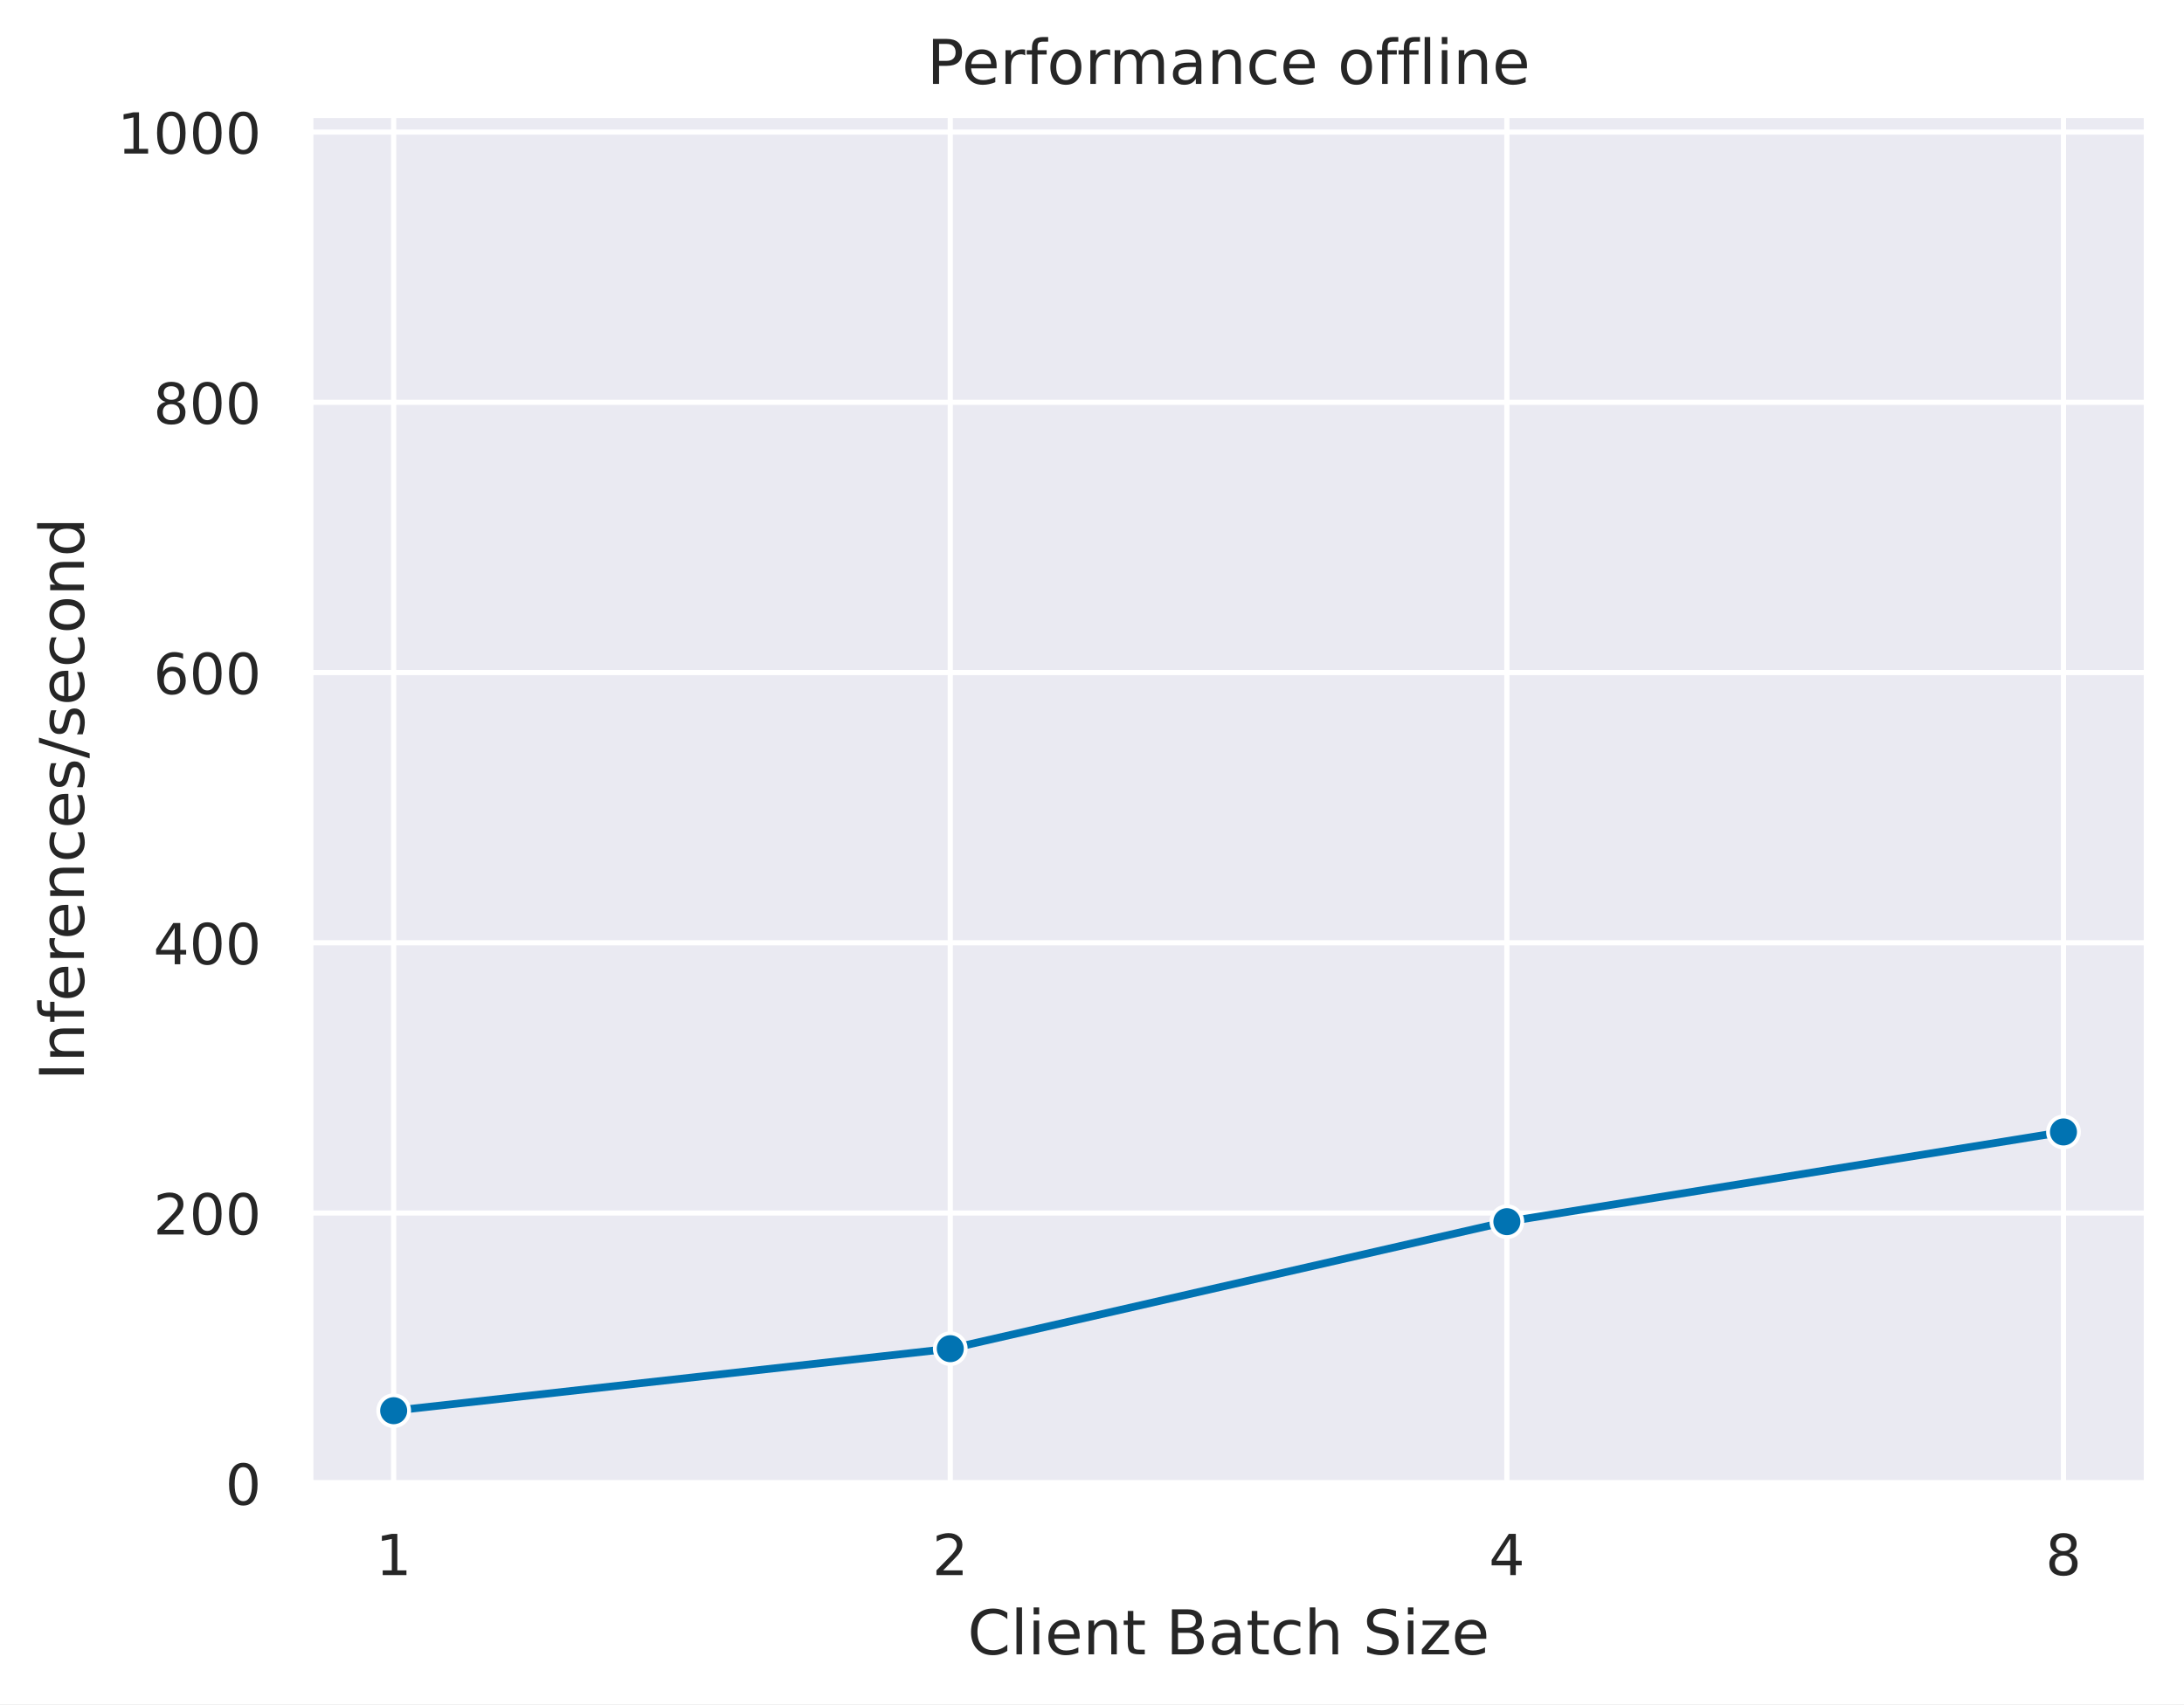
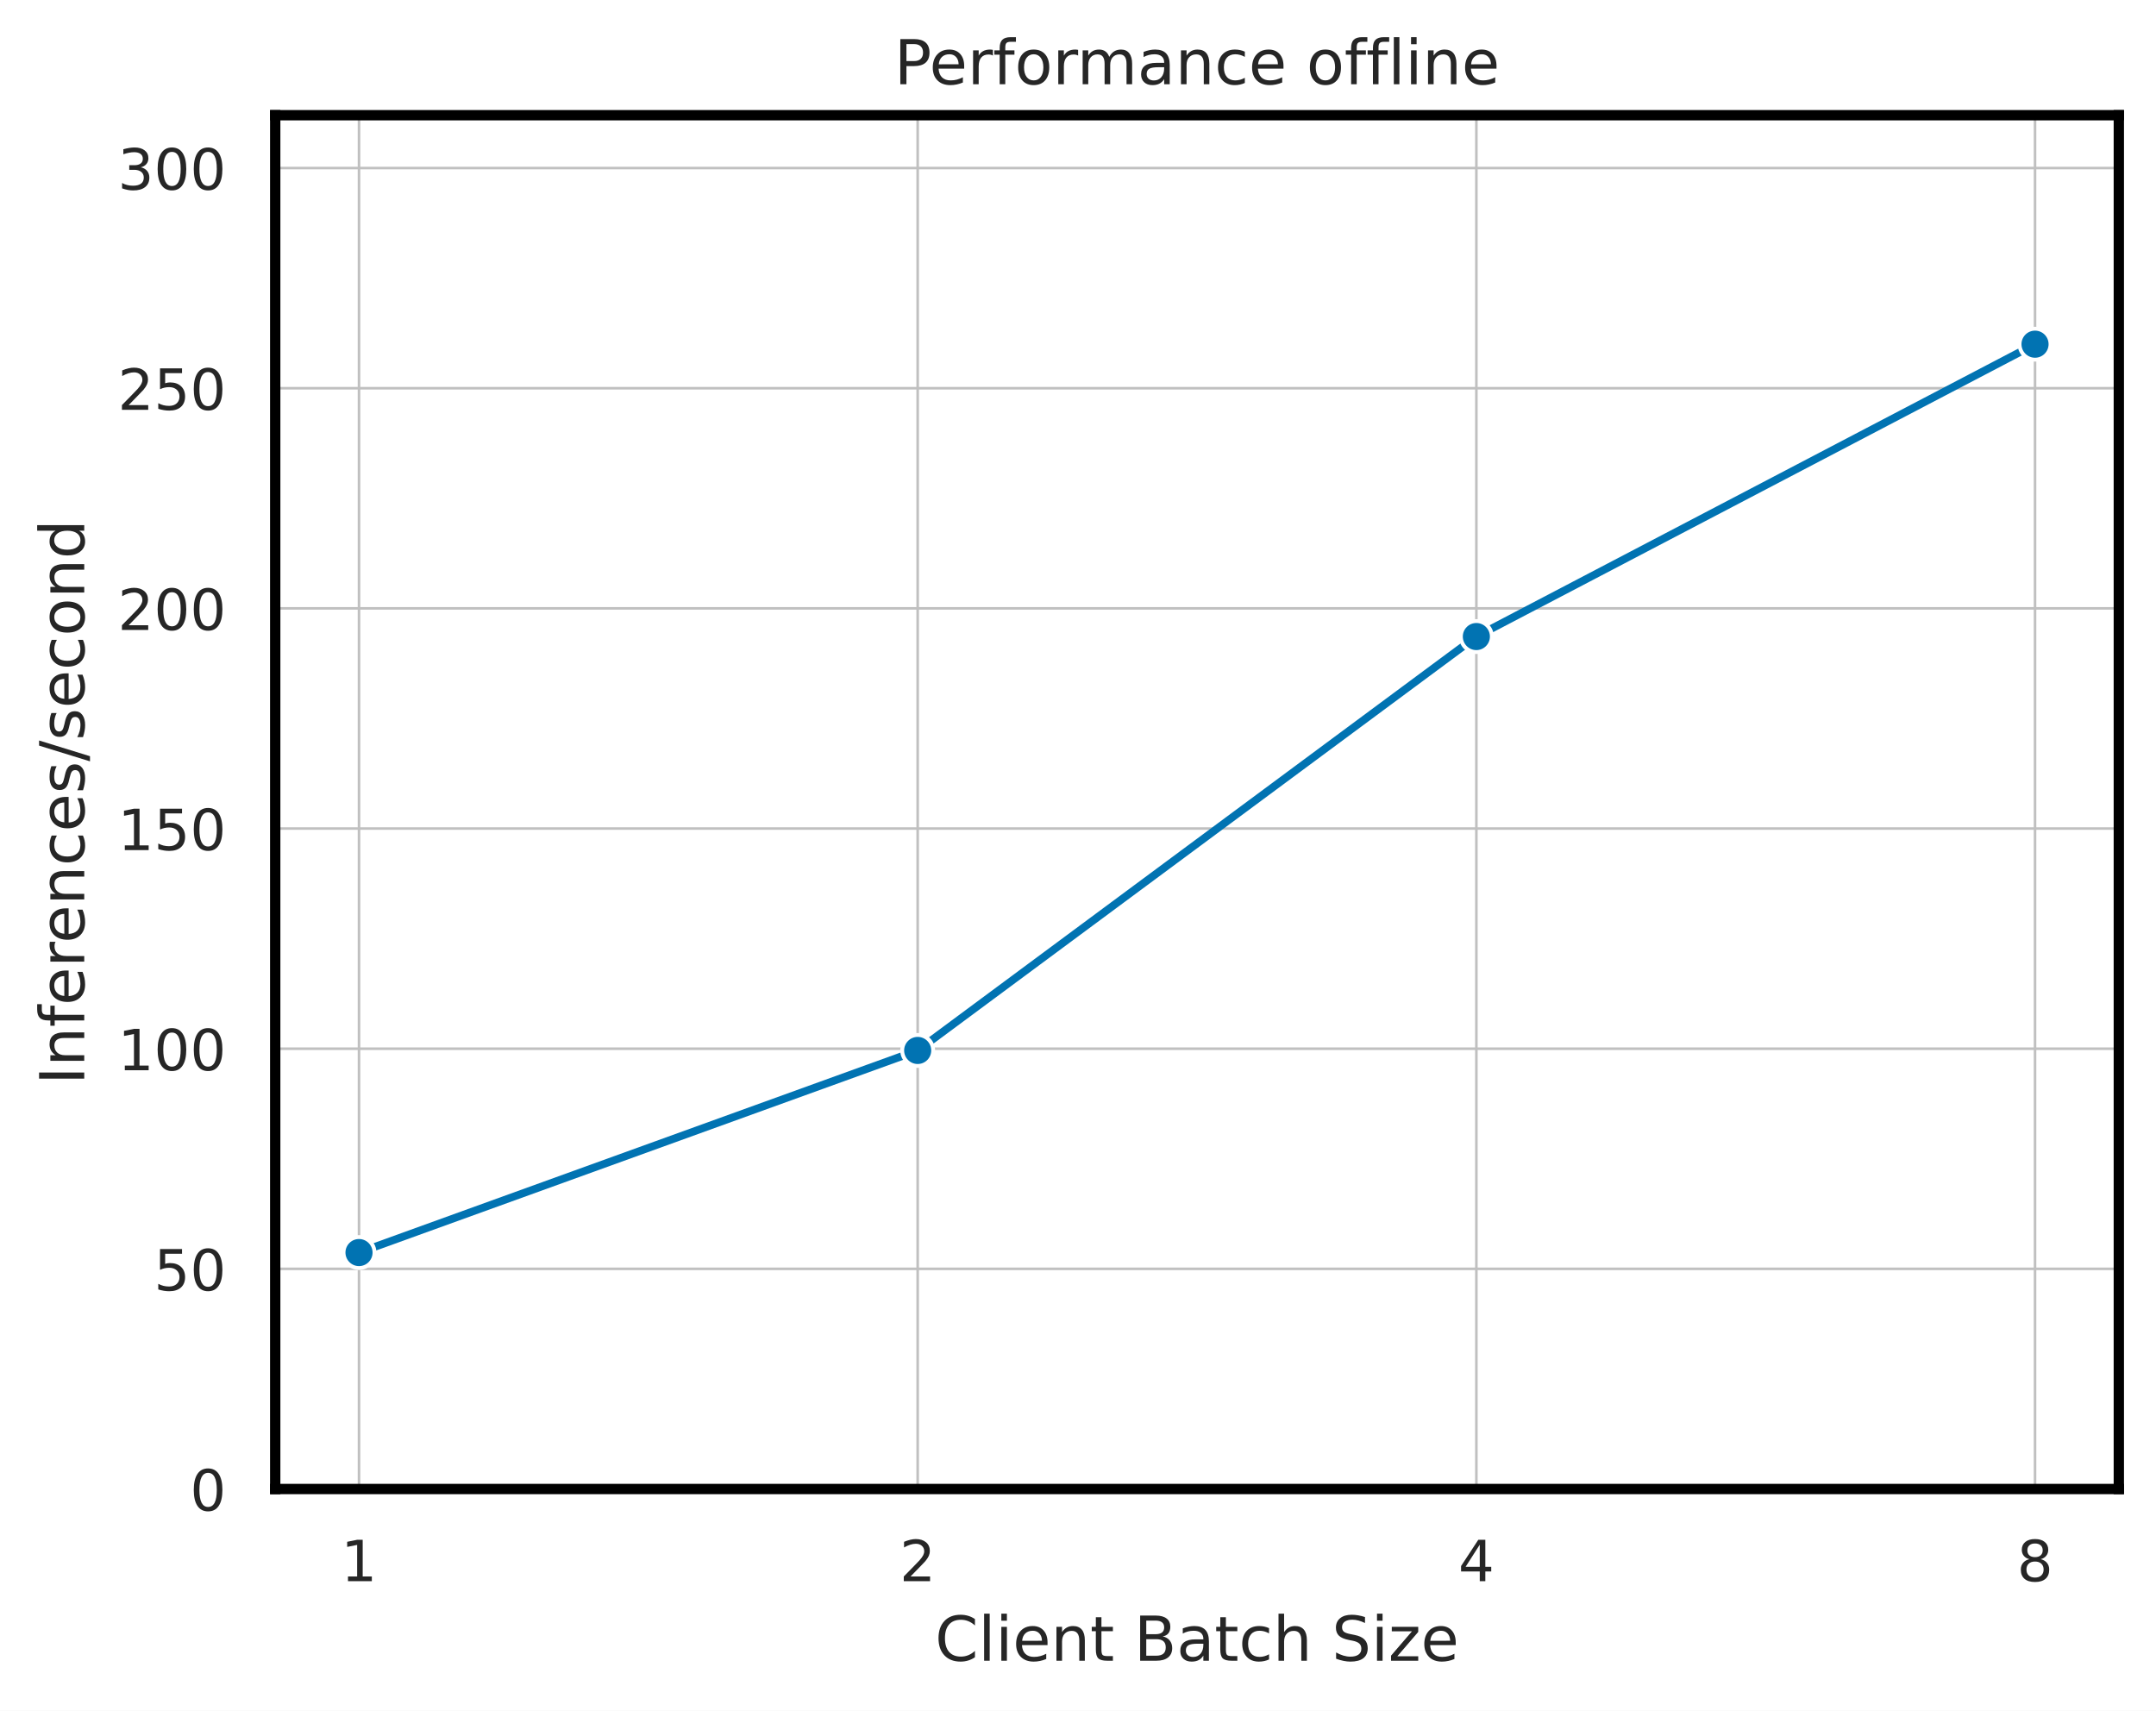
- <svg xmlns="http://www.w3.org/2000/svg" xmlns:xlink="http://www.w3.org/1999/xlink" height="331.39pt" version="1.1" viewBox="0 0 424.629 331.39" width="424.629pt">
+ <svg xmlns="http://www.w3.org/2000/svg" xmlns:xlink="http://www.w3.org/1999/xlink" height="331.39pt" version="1.1" viewBox="0 0 417.63 331.39" width="417.63pt">
  <defs>
    <style type="text/css">*{stroke-linecap:butt;stroke-linejoin:round;}</style>
  </defs>
  <g id="figure_1">
    <g id="patch_1">
-       <path d="M 0 331.39  L 424.629 331.39  L 424.629 0  L 0 0  z " style="fill:#ffffff;" />
+       <path d="M 0 331.39  L 417.63 331.39  L 417.63 0  L 0 0  z " style="fill:#ffffff;" />
    </g>
    <g id="axes_1">
      <g id="patch_2">
-         <path d="M 60.309 288.43  L 417.429 288.43  L 417.429 22.318  L 60.309 22.318  z " style="fill:#eaeaf2;" />
+         <path d="M 53.31 288.43  L 410.43 288.43  L 410.43 22.318  L 53.31 22.318  z " style="fill:#ffffff;" />
      </g>
      <g id="matplotlib.axis_1">
        <g id="xtick_1">
          <g id="line2d_1">
-             <path clip-path="url(#p3298809039)" d="M 76.541 288.43  L 76.541 22.318  " style="fill:none;stroke:#ffffff;stroke-linecap:round;" />
+             <path clip-path="url(#p4434ff362f)" d="M 69.543 288.43  L 69.543 22.318  " style="fill:none;stroke:#c0c0c0;stroke-linecap:round;stroke-width:0.5;" />
          </g>
          <g id="text_1">
-             <g style="fill:#262626;" transform="translate(73.0421 306.2884)scale(0.11 -0.11)">
+             <g style="fill:#262626;" transform="translate(66.04335 306.2884)scale(0.11 -0.11)">
              <defs>
                <path d="M 12.406 8.297  L 28.516 8.297  L 28.516 63.922  L 10.984 60.406  L 10.984 69.391  L 28.422 72.906  L 38.281 72.906  L 38.281 8.297  L 54.391 8.297  L 54.391 0  L 12.406 0  z " id="DejaVuSans-49" />
              </defs>
              <use xlink:href="#DejaVuSans-49" />
            </g>
          </g>
        </g>
        <g id="xtick_2">
          <g id="line2d_2">
-             <path clip-path="url(#p3298809039)" d="M 184.76 288.43  L 184.76 22.318  " style="fill:none;stroke:#ffffff;stroke-linecap:round;" />
+             <path clip-path="url(#p4434ff362f)" d="M 177.761 288.43  L 177.761 22.318  " style="fill:none;stroke:#c0c0c0;stroke-linecap:round;stroke-width:0.5;" />
          </g>
          <g id="text_2">
-             <g style="fill:#262626;" transform="translate(181.2603 306.2884)scale(0.11 -0.11)">
+             <g style="fill:#262626;" transform="translate(174.2615 306.2884)scale(0.11 -0.11)">
              <defs>
                <path d="M 19.188 8.297  L 53.609 8.297  L 53.609 0  L 7.328 0  L 7.328 8.297  Q 12.938 14.109 22.625 23.891  Q 32.328 33.688 34.812 36.531  Q 39.547 41.844 41.422 45.531  Q 43.312 49.219 43.312 52.781  Q 43.312 58.594 39.234 62.25  Q 35.156 65.922 28.609 65.922  Q 23.969 65.922 18.812 64.312  Q 13.672 62.703 7.812 59.422  L 7.812 69.391  Q 13.766 71.781 18.938 73  Q 24.125 74.219 28.422 74.219  Q 39.75 74.219 46.484 68.547  Q 53.219 62.891 53.219 53.422  Q 53.219 48.922 51.531 44.891  Q 49.859 40.875 45.406 35.406  Q 44.188 33.984 37.641 27.219  Q 31.109 20.453 19.188 8.297  z " id="DejaVuSans-50" />
              </defs>
              <use xlink:href="#DejaVuSans-50" />
            </g>
          </g>
        </g>
        <g id="xtick_3">
          <g id="line2d_3">
-             <path clip-path="url(#p3298809039)" d="M 292.978 288.43  L 292.978 22.318  " style="fill:none;stroke:#ffffff;stroke-linecap:round;" />
+             <path clip-path="url(#p4434ff362f)" d="M 285.979 288.43  L 285.979 22.318  " style="fill:none;stroke:#c0c0c0;stroke-linecap:round;stroke-width:0.5;" />
          </g>
          <g id="text_3">
-             <g style="fill:#262626;" transform="translate(289.4785 306.2884)scale(0.11 -0.11)">
+             <g style="fill:#262626;" transform="translate(282.4797 306.2884)scale(0.11 -0.11)">
              <defs>
                <path d="M 37.797 64.312  L 12.891 25.391  L 37.797 25.391  z M 35.203 72.906  L 47.609 72.906  L 47.609 25.391  L 58.016 25.391  L 58.016 17.188  L 47.609 17.188  L 47.609 0  L 37.797 0  L 37.797 17.188  L 4.891 17.188  L 4.891 26.703  z " id="DejaVuSans-52" />
              </defs>
              <use xlink:href="#DejaVuSans-52" />
            </g>
          </g>
        </g>
        <g id="xtick_4">
          <g id="line2d_4">
-             <path clip-path="url(#p3298809039)" d="M 401.196 288.43  L 401.196 22.318  " style="fill:none;stroke:#ffffff;stroke-linecap:round;" />
+             <path clip-path="url(#p4434ff362f)" d="M 394.197 288.43  L 394.197 22.318  " style="fill:none;stroke:#c0c0c0;stroke-linecap:round;stroke-width:0.5;" />
          </g>
          <g id="text_4">
-             <g style="fill:#262626;" transform="translate(397.6966 306.2884)scale(0.11 -0.11)">
+             <g style="fill:#262626;" transform="translate(390.6979 306.2884)scale(0.11 -0.11)">
              <defs>
                <path d="M 31.781 34.625  Q 24.75 34.625 20.719 30.859  Q 16.703 27.094 16.703 20.516  Q 16.703 13.922 20.719 10.156  Q 24.75 6.391 31.781 6.391  Q 38.812 6.391 42.859 10.172  Q 46.922 13.969 46.922 20.516  Q 46.922 27.094 42.891 30.859  Q 38.875 34.625 31.781 34.625  z M 21.922 38.812  Q 15.578 40.375 12.031 44.719  Q 8.5 49.078 8.5 55.328  Q 8.5 64.062 14.719 69.141  Q 20.953 74.219 31.781 74.219  Q 42.672 74.219 48.875 69.141  Q 55.078 64.062 55.078 55.328  Q 55.078 49.078 51.531 44.719  Q 48 40.375 41.703 38.812  Q 48.828 37.156 52.797 32.312  Q 56.781 27.484 56.781 20.516  Q 56.781 9.906 50.312 4.234  Q 43.844 -1.422 31.781 -1.422  Q 19.734 -1.422 13.25 4.234  Q 6.781 9.906 6.781 20.516  Q 6.781 27.484 10.781 32.312  Q 14.797 37.156 21.922 38.812  z M 18.312 54.391  Q 18.312 48.734 21.844 45.562  Q 25.391 42.391 31.781 42.391  Q 38.141 42.391 41.719 45.562  Q 45.312 48.734 45.312 54.391  Q 45.312 60.062 41.719 63.234  Q 38.141 66.406 31.781 66.406  Q 25.391 66.406 21.844 63.234  Q 18.312 60.062 18.312 54.391  z " id="DejaVuSans-56" />
              </defs>
              <use xlink:href="#DejaVuSans-56" />
            </g>
          </g>
        </g>
        <g id="text_5">
-           <g style="fill:#262626;" transform="translate(188.1209 321.6942)scale(0.12 -0.12)">
+           <g style="fill:#262626;" transform="translate(181.1222 321.6942)scale(0.12 -0.12)">
            <defs>
              <path d="M 64.406 67.281  L 64.406 56.891  Q 59.422 61.531 53.781 63.812  Q 48.141 66.109 41.797 66.109  Q 29.297 66.109 22.656 58.469  Q 16.016 50.828 16.016 36.375  Q 16.016 21.969 22.656 14.328  Q 29.297 6.688 41.797 6.688  Q 48.141 6.688 53.781 8.984  Q 59.422 11.281 64.406 15.922  L 64.406 5.609  Q 59.234 2.094 53.438 0.328  Q 47.656 -1.422 41.219 -1.422  Q 24.656 -1.422 15.125 8.703  Q 5.609 18.844 5.609 36.375  Q 5.609 53.953 15.125 64.078  Q 24.656 74.219 41.219 74.219  Q 47.75 74.219 53.531 72.484  Q 59.328 70.75 64.406 67.281  z " id="DejaVuSans-67" />
              <path d="M 9.422 75.984  L 18.406 75.984  L 18.406 0  L 9.422 0  z " id="DejaVuSans-108" />
              <path d="M 9.422 54.688  L 18.406 54.688  L 18.406 0  L 9.422 0  z M 9.422 75.984  L 18.406 75.984  L 18.406 64.594  L 9.422 64.594  z " id="DejaVuSans-105" />
              <path d="M 56.203 29.594  L 56.203 25.203  L 14.891 25.203  Q 15.484 15.922 20.484 11.062  Q 25.484 6.203 34.422 6.203  Q 39.594 6.203 44.453 7.469  Q 49.312 8.734 54.109 11.281  L 54.109 2.781  Q 49.266 0.734 44.188 -0.344  Q 39.109 -1.422 33.891 -1.422  Q 20.797 -1.422 13.156 6.188  Q 5.516 13.812 5.516 26.812  Q 5.516 40.234 12.766 48.109  Q 20.016 56 32.328 56  Q 43.359 56 49.781 48.891  Q 56.203 41.797 56.203 29.594  z M 47.219 32.234  Q 47.125 39.594 43.094 43.984  Q 39.062 48.391 32.422 48.391  Q 24.906 48.391 20.391 44.141  Q 15.875 39.891 15.188 32.172  z " id="DejaVuSans-101" />
              <path d="M 54.891 33.016  L 54.891 0  L 45.906 0  L 45.906 32.719  Q 45.906 40.484 42.875 44.328  Q 39.844 48.188 33.797 48.188  Q 26.516 48.188 22.312 43.547  Q 18.109 38.922 18.109 30.906  L 18.109 0  L 9.078 0  L 9.078 54.688  L 18.109 54.688  L 18.109 46.188  Q 21.344 51.125 25.703 53.562  Q 30.078 56 35.797 56  Q 45.219 56 50.047 50.172  Q 54.891 44.344 54.891 33.016  z " id="DejaVuSans-110" />
              <path d="M 18.312 70.219  L 18.312 54.688  L 36.812 54.688  L 36.812 47.703  L 18.312 47.703  L 18.312 18.016  Q 18.312 11.328 20.141 9.422  Q 21.969 7.516 27.594 7.516  L 36.812 7.516  L 36.812 0  L 27.594 0  Q 17.188 0 13.234 3.875  Q 9.281 7.766 9.281 18.016  L 9.281 47.703  L 2.688 47.703  L 2.688 54.688  L 9.281 54.688  L 9.281 70.219  z " id="DejaVuSans-116" />
              <path id="DejaVuSans-32" />
              <path d="M 19.672 34.812  L 19.672 8.109  L 35.5 8.109  Q 43.453 8.109 47.281 11.406  Q 51.125 14.703 51.125 21.484  Q 51.125 28.328 47.281 31.562  Q 43.453 34.812 35.5 34.812  z M 19.672 64.797  L 19.672 42.828  L 34.281 42.828  Q 41.5 42.828 45.031 45.531  Q 48.578 48.25 48.578 53.812  Q 48.578 59.328 45.031 62.062  Q 41.5 64.797 34.281 64.797  z M 9.812 72.906  L 35.016 72.906  Q 46.297 72.906 52.391 68.219  Q 58.5 63.531 58.5 54.891  Q 58.5 48.188 55.375 44.234  Q 52.25 40.281 46.188 39.312  Q 53.469 37.75 57.5 32.781  Q 61.531 27.828 61.531 20.406  Q 61.531 10.641 54.891 5.312  Q 48.25 0 35.984 0  L 9.812 0  z " id="DejaVuSans-66" />
              <path d="M 34.281 27.484  Q 23.391 27.484 19.188 25  Q 14.984 22.516 14.984 16.5  Q 14.984 11.719 18.141 8.906  Q 21.297 6.109 26.703 6.109  Q 34.188 6.109 38.703 11.406  Q 43.219 16.703 43.219 25.484  L 43.219 27.484  z M 52.203 31.203  L 52.203 0  L 43.219 0  L 43.219 8.297  Q 40.141 3.328 35.547 0.953  Q 30.953 -1.422 24.312 -1.422  Q 15.922 -1.422 10.953 3.297  Q 6 8.016 6 15.922  Q 6 25.141 12.172 29.828  Q 18.359 34.516 30.609 34.516  L 43.219 34.516  L 43.219 35.406  Q 43.219 41.609 39.141 45  Q 35.062 48.391 27.688 48.391  Q 23 48.391 18.547 47.266  Q 14.109 46.141 10.016 43.891  L 10.016 52.203  Q 14.938 54.109 19.578 55.047  Q 24.219 56 28.609 56  Q 40.484 56 46.344 49.844  Q 52.203 43.703 52.203 31.203  z " id="DejaVuSans-97" />
              <path d="M 48.781 52.594  L 48.781 44.188  Q 44.969 46.297 41.141 47.344  Q 37.312 48.391 33.406 48.391  Q 24.656 48.391 19.812 42.844  Q 14.984 37.312 14.984 27.297  Q 14.984 17.281 19.812 11.734  Q 24.656 6.203 33.406 6.203  Q 37.312 6.203 41.141 7.25  Q 44.969 8.297 48.781 10.406  L 48.781 2.094  Q 45.016 0.344 40.984 -0.531  Q 36.969 -1.422 32.422 -1.422  Q 20.062 -1.422 12.781 6.344  Q 5.516 14.109 5.516 27.297  Q 5.516 40.672 12.859 48.328  Q 20.219 56 33.016 56  Q 37.156 56 41.109 55.141  Q 45.062 54.297 48.781 52.594  z " id="DejaVuSans-99" />
              <path d="M 54.891 33.016  L 54.891 0  L 45.906 0  L 45.906 32.719  Q 45.906 40.484 42.875 44.328  Q 39.844 48.188 33.797 48.188  Q 26.516 48.188 22.312 43.547  Q 18.109 38.922 18.109 30.906  L 18.109 0  L 9.078 0  L 9.078 75.984  L 18.109 75.984  L 18.109 46.188  Q 21.344 51.125 25.703 53.562  Q 30.078 56 35.797 56  Q 45.219 56 50.047 50.172  Q 54.891 44.344 54.891 33.016  z " id="DejaVuSans-104" />
              <path d="M 53.516 70.516  L 53.516 60.891  Q 47.906 63.578 42.922 64.891  Q 37.938 66.219 33.297 66.219  Q 25.25 66.219 20.875 63.094  Q 16.5 59.969 16.5 54.203  Q 16.5 49.359 19.406 46.891  Q 22.312 44.438 30.422 42.922  L 36.375 41.703  Q 47.406 39.594 52.656 34.297  Q 57.906 29 57.906 20.125  Q 57.906 9.516 50.797 4.047  Q 43.703 -1.422 29.984 -1.422  Q 24.812 -1.422 18.969 -0.25  Q 13.141 0.922 6.891 3.219  L 6.891 13.375  Q 12.891 10.016 18.656 8.297  Q 24.422 6.594 29.984 6.594  Q 38.422 6.594 43.016 9.906  Q 47.609 13.234 47.609 19.391  Q 47.609 24.75 44.312 27.781  Q 41.016 30.812 33.5 32.328  L 27.484 33.5  Q 16.453 35.688 11.516 40.375  Q 6.594 45.062 6.594 53.422  Q 6.594 63.094 13.406 68.656  Q 20.219 74.219 32.172 74.219  Q 37.312 74.219 42.625 73.281  Q 47.953 72.359 53.516 70.516  z " id="DejaVuSans-83" />
              <path d="M 5.516 54.688  L 48.188 54.688  L 48.188 46.484  L 14.406 7.172  L 48.188 7.172  L 48.188 0  L 4.297 0  L 4.297 8.203  L 38.094 47.516  L 5.516 47.516  z " id="DejaVuSans-122" />
            </defs>
            <use xlink:href="#DejaVuSans-67" />
            <use x="69.824" xlink:href="#DejaVuSans-108" />
            <use x="97.607" xlink:href="#DejaVuSans-105" />
            <use x="125.391" xlink:href="#DejaVuSans-101" />
            <use x="186.914" xlink:href="#DejaVuSans-110" />
            <use x="250.293" xlink:href="#DejaVuSans-116" />
            <use x="289.502" xlink:href="#DejaVuSans-32" />
            <use x="321.289" xlink:href="#DejaVuSans-66" />
            <use x="389.893" xlink:href="#DejaVuSans-97" />
            <use x="451.172" xlink:href="#DejaVuSans-116" />
            <use x="490.381" xlink:href="#DejaVuSans-99" />
            <use x="545.361" xlink:href="#DejaVuSans-104" />
            <use x="608.74" xlink:href="#DejaVuSans-32" />
            <use x="640.527" xlink:href="#DejaVuSans-83" />
            <use x="704.004" xlink:href="#DejaVuSans-105" />
            <use x="731.787" xlink:href="#DejaVuSans-122" />
            <use x="784.277" xlink:href="#DejaVuSans-101" />
          </g>
        </g>
      </g>
      <g id="matplotlib.axis_2">
        <g id="ytick_1">
          <g id="line2d_5">
-             <path clip-path="url(#p3298809039)" d="M 60.309 288.43  L 417.429 288.43  " style="fill:none;stroke:#ffffff;stroke-linecap:round;" />
+             <path clip-path="url(#p4434ff362f)" d="M 53.31 288.43  L 410.43 288.43  " style="fill:none;stroke:#c0c0c0;stroke-linecap:round;stroke-width:0.5;" />
          </g>
          <g id="text_6">
-             <g style="fill:#262626;" transform="translate(43.81 292.6093)scale(0.11 -0.11)">
+             <g style="fill:#262626;" transform="translate(36.81125 292.6093)scale(0.11 -0.11)">
              <defs>
                <path d="M 31.781 66.406  Q 24.172 66.406 20.328 58.906  Q 16.5 51.422 16.5 36.375  Q 16.5 21.391 20.328 13.891  Q 24.172 6.391 31.781 6.391  Q 39.453 6.391 43.281 13.891  Q 47.125 21.391 47.125 36.375  Q 47.125 51.422 43.281 58.906  Q 39.453 66.406 31.781 66.406  z M 31.781 74.219  Q 44.047 74.219 50.516 64.516  Q 56.984 54.828 56.984 36.375  Q 56.984 17.969 50.516 8.266  Q 44.047 -1.422 31.781 -1.422  Q 19.531 -1.422 13.062 8.266  Q 6.594 17.969 6.594 36.375  Q 6.594 54.828 13.062 64.516  Q 19.531 74.219 31.781 74.219  z " id="DejaVuSans-48" />
              </defs>
              <use xlink:href="#DejaVuSans-48" />
            </g>
          </g>
        </g>
        <g id="ytick_2">
          <g id="line2d_6">
-             <path clip-path="url(#p3298809039)" d="M 60.309 235.88  L 417.429 235.88  " style="fill:none;stroke:#ffffff;stroke-linecap:round;" />
+             <path clip-path="url(#p4434ff362f)" d="M 53.31 245.784  L 410.43 245.784  " style="fill:none;stroke:#c0c0c0;stroke-linecap:round;stroke-width:0.5;" />
          </g>
          <g id="text_7">
-             <g style="fill:#262626;" transform="translate(29.8125 240.0595)scale(0.11 -0.11)">
-               <use xlink:href="#DejaVuSans-50" />
-               <use x="63.623" xlink:href="#DejaVuSans-48" />
-               <use x="127.246" xlink:href="#DejaVuSans-48" />
+             <g style="fill:#262626;" transform="translate(29.8125 249.9631)scale(0.11 -0.11)">
+               <defs>
+                 <path d="M 10.797 72.906  L 49.516 72.906  L 49.516 64.594  L 19.828 64.594  L 19.828 46.734  Q 21.969 47.469 24.109 47.828  Q 26.266 48.188 28.422 48.188  Q 40.625 48.188 47.75 41.5  Q 54.891 34.812 54.891 23.391  Q 54.891 11.625 47.562 5.094  Q 40.234 -1.422 26.906 -1.422  Q 22.312 -1.422 17.547 -0.641  Q 12.797 0.141 7.719 1.703  L 7.719 11.625  Q 12.109 9.234 16.797 8.062  Q 21.484 6.891 26.703 6.891  Q 35.156 6.891 40.078 11.328  Q 45.016 15.766 45.016 23.391  Q 45.016 31 40.078 35.438  Q 35.156 39.891 26.703 39.891  Q 22.75 39.891 18.812 39.016  Q 14.891 38.141 10.797 36.281  z " id="DejaVuSans-53" />
+               </defs>
+               <use xlink:href="#DejaVuSans-53" />
+               <use x="63.623" xlink:href="#DejaVuSans-48" />
            </g>
          </g>
        </g>
        <g id="ytick_3">
          <g id="line2d_7">
-             <path clip-path="url(#p3298809039)" d="M 60.309 183.331  L 417.429 183.331  " style="fill:none;stroke:#ffffff;stroke-linecap:round;" />
+             <path clip-path="url(#p4434ff362f)" d="M 53.31 203.138  L 410.43 203.138  " style="fill:none;stroke:#c0c0c0;stroke-linecap:round;stroke-width:0.5;" />
          </g>
          <g id="text_8">
-             <g style="fill:#262626;" transform="translate(29.8125 187.5097)scale(0.11 -0.11)">
-               <use xlink:href="#DejaVuSans-52" />
+             <g style="fill:#262626;" transform="translate(22.81375 207.317)scale(0.11 -0.11)">
+               <use xlink:href="#DejaVuSans-49" />
              <use x="63.623" xlink:href="#DejaVuSans-48" />
              <use x="127.246" xlink:href="#DejaVuSans-48" />
            </g>
          </g>
        </g>
        <g id="ytick_4">
          <g id="line2d_8">
-             <path clip-path="url(#p3298809039)" d="M 60.309 130.781  L 417.429 130.781  " style="fill:none;stroke:#ffffff;stroke-linecap:round;" />
+             <path clip-path="url(#p4434ff362f)" d="M 53.31 160.492  L 410.43 160.492  " style="fill:none;stroke:#c0c0c0;stroke-linecap:round;stroke-width:0.5;" />
          </g>
          <g id="text_9">
-             <g style="fill:#262626;" transform="translate(29.8125 134.96)scale(0.11 -0.11)">
-               <defs>
-                 <path d="M 33.016 40.375  Q 26.375 40.375 22.484 35.828  Q 18.609 31.297 18.609 23.391  Q 18.609 15.531 22.484 10.953  Q 26.375 6.391 33.016 6.391  Q 39.656 6.391 43.531 10.953  Q 47.406 15.531 47.406 23.391  Q 47.406 31.297 43.531 35.828  Q 39.656 40.375 33.016 40.375  z M 52.594 71.297  L 52.594 62.312  Q 48.875 64.062 45.094 64.984  Q 41.312 65.922 37.594 65.922  Q 27.828 65.922 22.672 59.328  Q 17.531 52.734 16.797 39.406  Q 19.672 43.656 24.016 45.922  Q 28.375 48.188 33.594 48.188  Q 44.578 48.188 50.953 41.516  Q 57.328 34.859 57.328 23.391  Q 57.328 12.156 50.688 5.359  Q 44.047 -1.422 33.016 -1.422  Q 20.359 -1.422 13.672 8.266  Q 6.984 17.969 6.984 36.375  Q 6.984 53.656 15.188 63.938  Q 23.391 74.219 37.203 74.219  Q 40.922 74.219 44.703 73.484  Q 48.484 72.75 52.594 71.297  z " id="DejaVuSans-54" />
-               </defs>
-               <use xlink:href="#DejaVuSans-54" />
-               <use x="63.623" xlink:href="#DejaVuSans-48" />
+             <g style="fill:#262626;" transform="translate(22.81375 164.6708)scale(0.11 -0.11)">
+               <use xlink:href="#DejaVuSans-49" />
+               <use x="63.623" xlink:href="#DejaVuSans-53" />
              <use x="127.246" xlink:href="#DejaVuSans-48" />
            </g>
          </g>
        </g>
        <g id="ytick_5">
          <g id="line2d_9">
-             <path clip-path="url(#p3298809039)" d="M 60.309 78.231  L 417.429 78.231  " style="fill:none;stroke:#ffffff;stroke-linecap:round;" />
+             <path clip-path="url(#p4434ff362f)" d="M 53.31 117.846  L 410.43 117.846  " style="fill:none;stroke:#c0c0c0;stroke-linecap:round;stroke-width:0.5;" />
          </g>
          <g id="text_10">
-             <g style="fill:#262626;" transform="translate(29.8125 82.41021)scale(0.11 -0.11)">
-               <use xlink:href="#DejaVuSans-56" />
+             <g style="fill:#262626;" transform="translate(22.81375 122.0246)scale(0.11 -0.11)">
+               <use xlink:href="#DejaVuSans-50" />
              <use x="63.623" xlink:href="#DejaVuSans-48" />
              <use x="127.246" xlink:href="#DejaVuSans-48" />
            </g>
          </g>
        </g>
        <g id="ytick_6">
          <g id="line2d_10">
-             <path clip-path="url(#p3298809039)" d="M 60.309 25.681  L 417.429 25.681  " style="fill:none;stroke:#ffffff;stroke-linecap:round;" />
+             <path clip-path="url(#p4434ff362f)" d="M 53.31 75.199  L 410.43 75.199  " style="fill:none;stroke:#c0c0c0;stroke-linecap:round;stroke-width:0.5;" />
          </g>
          <g id="text_11">
-             <g style="fill:#262626;" transform="translate(22.81375 29.86045)scale(0.11 -0.11)">
-               <use xlink:href="#DejaVuSans-49" />
-               <use x="63.623" xlink:href="#DejaVuSans-48" />
-               <use x="127.246" xlink:href="#DejaVuSans-48" />
-               <use x="190.869" xlink:href="#DejaVuSans-48" />
-             </g>
-           </g>
-         </g>
-         <g id="text_12">
+             <g style="fill:#262626;" transform="translate(22.81375 79.3785)scale(0.11 -0.11)">
+               <use xlink:href="#DejaVuSans-50" />
+               <use x="63.623" xlink:href="#DejaVuSans-53" />
+               <use x="127.246" xlink:href="#DejaVuSans-48" />
+             </g>
+           </g>
+         </g>
+         <g id="ytick_7">
+           <g id="line2d_11">
+             <path clip-path="url(#p4434ff362f)" d="M 53.31 32.553  L 410.43 32.553  " style="fill:none;stroke:#c0c0c0;stroke-linecap:round;stroke-width:0.5;" />
+           </g>
+           <g id="text_12">
+             <g style="fill:#262626;" transform="translate(22.81375 36.73234)scale(0.11 -0.11)">
+               <defs>
+                 <path d="M 40.578 39.312  Q 47.656 37.797 51.625 33  Q 55.609 28.219 55.609 21.188  Q 55.609 10.406 48.188 4.484  Q 40.766 -1.422 27.094 -1.422  Q 22.516 -1.422 17.656 -0.516  Q 12.797 0.391 7.625 2.203  L 7.625 11.719  Q 11.719 9.328 16.594 8.109  Q 21.484 6.891 26.812 6.891  Q 36.078 6.891 40.938 10.547  Q 45.797 14.203 45.797 21.188  Q 45.797 27.641 41.281 31.266  Q 36.766 34.906 28.719 34.906  L 20.219 34.906  L 20.219 43.016  L 29.109 43.016  Q 36.375 43.016 40.234 45.922  Q 44.094 48.828 44.094 54.297  Q 44.094 59.906 40.109 62.906  Q 36.141 65.922 28.719 65.922  Q 24.656 65.922 20.016 65.031  Q 15.375 64.156 9.812 62.312  L 9.812 71.094  Q 15.438 72.656 20.344 73.438  Q 25.25 74.219 29.594 74.219  Q 40.828 74.219 47.359 69.109  Q 53.906 64.016 53.906 55.328  Q 53.906 49.266 50.438 45.094  Q 46.969 40.922 40.578 39.312  z " id="DejaVuSans-51" />
+               </defs>
+               <use xlink:href="#DejaVuSans-51" />
+               <use x="63.623" xlink:href="#DejaVuSans-48" />
+               <use x="127.246" xlink:href="#DejaVuSans-48" />
+             </g>
+           </g>
+         </g>
+         <g id="text_13">
          <g style="fill:#262626;" transform="translate(16.31812 210.1138)rotate(-90)scale(0.12 -0.12)">
            <defs>
              <path d="M 9.812 72.906  L 19.672 72.906  L 19.672 0  L 9.812 0  z " id="DejaVuSans-73" />
              <path d="M 37.109 75.984  L 37.109 68.5  L 28.516 68.5  Q 23.688 68.5 21.797 66.547  Q 19.922 64.594 19.922 59.516  L 19.922 54.688  L 34.719 54.688  L 34.719 47.703  L 19.922 47.703  L 19.922 0  L 10.891 0  L 10.891 47.703  L 2.297 47.703  L 2.297 54.688  L 10.891 54.688  L 10.891 58.5  Q 10.891 67.625 15.141 71.797  Q 19.391 75.984 28.609 75.984  z " id="DejaVuSans-102" />
              <path d="M 41.109 46.297  Q 39.594 47.172 37.812 47.578  Q 36.031 48 33.891 48  Q 26.266 48 22.188 43.047  Q 18.109 38.094 18.109 28.812  L 18.109 0  L 9.078 0  L 9.078 54.688  L 18.109 54.688  L 18.109 46.188  Q 20.953 51.172 25.484 53.578  Q 30.031 56 36.531 56  Q 37.453 56 38.578 55.875  Q 39.703 55.766 41.062 55.516  z " id="DejaVuSans-114" />
              <path d="M 44.281 53.078  L 44.281 44.578  Q 40.484 46.531 36.375 47.5  Q 32.281 48.484 27.875 48.484  Q 21.188 48.484 17.844 46.438  Q 14.5 44.391 14.5 40.281  Q 14.5 37.156 16.891 35.375  Q 19.281 33.594 26.516 31.984  L 29.594 31.297  Q 39.156 29.25 43.188 25.516  Q 47.219 21.781 47.219 15.094  Q 47.219 7.469 41.188 3.016  Q 35.156 -1.422 24.609 -1.422  Q 20.219 -1.422 15.453 -0.562  Q 10.688 0.297 5.422 2  L 5.422 11.281  Q 10.406 8.688 15.234 7.391  Q 20.062 6.109 24.812 6.109  Q 31.156 6.109 34.562 8.281  Q 37.984 10.453 37.984 14.406  Q 37.984 18.062 35.516 20.016  Q 33.062 21.969 24.703 23.781  L 21.578 24.516  Q 13.234 26.266 9.516 29.906  Q 5.812 33.547 5.812 39.891  Q 5.812 47.609 11.281 51.797  Q 16.75 56 26.812 56  Q 31.781 56 36.172 55.266  Q 40.578 54.547 44.281 53.078  z " id="DejaVuSans-115" />
              <path d="M 25.391 72.906  L 33.688 72.906  L 8.297 -9.281  L 0 -9.281  z " id="DejaVuSans-47" />
              <path d="M 30.609 48.391  Q 23.391 48.391 19.188 42.75  Q 14.984 37.109 14.984 27.297  Q 14.984 17.484 19.156 11.844  Q 23.344 6.203 30.609 6.203  Q 37.797 6.203 41.984 11.859  Q 46.188 17.531 46.188 27.297  Q 46.188 37.016 41.984 42.703  Q 37.797 48.391 30.609 48.391  z M 30.609 56  Q 42.328 56 49.016 48.375  Q 55.719 40.766 55.719 27.297  Q 55.719 13.875 49.016 6.219  Q 42.328 -1.422 30.609 -1.422  Q 18.844 -1.422 12.172 6.219  Q 5.516 13.875 5.516 27.297  Q 5.516 40.766 12.172 48.375  Q 18.844 56 30.609 56  z " id="DejaVuSans-111" />
              <path d="M 45.406 46.391  L 45.406 75.984  L 54.391 75.984  L 54.391 0  L 45.406 0  L 45.406 8.203  Q 42.578 3.328 38.25 0.953  Q 33.938 -1.422 27.875 -1.422  Q 17.969 -1.422 11.734 6.484  Q 5.516 14.406 5.516 27.297  Q 5.516 40.188 11.734 48.094  Q 17.969 56 27.875 56  Q 33.938 56 38.25 53.625  Q 42.578 51.266 45.406 46.391  z M 14.797 27.297  Q 14.797 17.391 18.875 11.75  Q 22.953 6.109 30.078 6.109  Q 37.203 6.109 41.297 11.75  Q 45.406 17.391 45.406 27.297  Q 45.406 37.203 41.297 42.844  Q 37.203 48.484 30.078 48.484  Q 22.953 48.484 18.875 42.844  Q 14.797 37.203 14.797 27.297  z " id="DejaVuSans-100" />
            </defs>
            <use xlink:href="#DejaVuSans-73" />
            <use x="29.492" xlink:href="#DejaVuSans-110" />
            <use x="92.871" xlink:href="#DejaVuSans-102" />
            <use x="128.076" xlink:href="#DejaVuSans-101" />
            <use x="189.6" xlink:href="#DejaVuSans-114" />
            <use x="228.463" xlink:href="#DejaVuSans-101" />
            <use x="289.986" xlink:href="#DejaVuSans-110" />
            <use x="353.365" xlink:href="#DejaVuSans-99" />
            <use x="408.346" xlink:href="#DejaVuSans-101" />
            <use x="469.869" xlink:href="#DejaVuSans-115" />
            <use x="521.969" xlink:href="#DejaVuSans-47" />
            <use x="555.66" xlink:href="#DejaVuSans-115" />
            <use x="607.76" xlink:href="#DejaVuSans-101" />
            <use x="669.283" xlink:href="#DejaVuSans-99" />
            <use x="724.264" xlink:href="#DejaVuSans-111" />
            <use x="785.445" xlink:href="#DejaVuSans-110" />
            <use x="848.824" xlink:href="#DejaVuSans-100" />
          </g>
        </g>
      </g>
-       <g id="line2d_11">
-         <path clip-path="url(#p3298809039)" d="M 76.541 274.321  L 184.76 262.26  L 292.978 237.562  L 401.196 220.115  " style="fill:none;stroke:#0173b2;stroke-linecap:round;stroke-width:1.5;" />
+       <g id="line2d_12">
+         <path clip-path="url(#p4434ff362f)" d="M 69.543 242.628  L 177.761 203.479  L 285.979 123.304  L 394.197 66.67  " style="fill:none;stroke:#0173b2;stroke-linecap:round;stroke-width:1.5;" />
        <defs>
-           <path d="M 0 3  C 0.796 3 1.559 2.684 2.121 2.121  C 2.684 1.559 3 0.796 3 0  C 3 -0.796 2.684 -1.559 2.121 -2.121  C 1.559 -2.684 0.796 -3 0 -3  C -0.796 -3 -1.559 -2.684 -2.121 -2.121  C -2.684 -1.559 -3 -0.796 -3 0  C -3 0.796 -2.684 1.559 -2.121 2.121  C -1.559 2.684 -0.796 3 0 3  z " id="maff15aece3" style="stroke:#ffffff;stroke-width:0.75;" />
+           <path d="M 0 3  C 0.796 3 1.559 2.684 2.121 2.121  C 2.684 1.559 3 0.796 3 0  C 3 -0.796 2.684 -1.559 2.121 -2.121  C 1.559 -2.684 0.796 -3 0 -3  C -0.796 -3 -1.559 -2.684 -2.121 -2.121  C -2.684 -1.559 -3 -0.796 -3 0  C -3 0.796 -2.684 1.559 -2.121 2.121  C -1.559 2.684 -0.796 3 0 3  z " id="mf71b4a0f58" style="stroke:#ffffff;stroke-width:0.75;" />
        </defs>
-         <g clip-path="url(#p3298809039)">
-           <use style="fill:#0173b2;stroke:#ffffff;stroke-width:0.75;" x="76.541" xlink:href="#maff15aece3" y="274.321" />
-           <use style="fill:#0173b2;stroke:#ffffff;stroke-width:0.75;" x="184.76" xlink:href="#maff15aece3" y="262.26" />
-           <use style="fill:#0173b2;stroke:#ffffff;stroke-width:0.75;" x="292.978" xlink:href="#maff15aece3" y="237.562" />
-           <use style="fill:#0173b2;stroke:#ffffff;stroke-width:0.75;" x="401.196" xlink:href="#maff15aece3" y="220.115" />
-         </g>
-       </g>
-       <g id="line2d_12" />
+         <g clip-path="url(#p4434ff362f)">
+           <use style="fill:#0173b2;stroke:#ffffff;stroke-width:0.75;" x="69.543" xlink:href="#mf71b4a0f58" y="242.628" />
+           <use style="fill:#0173b2;stroke:#ffffff;stroke-width:0.75;" x="177.761" xlink:href="#mf71b4a0f58" y="203.479" />
+           <use style="fill:#0173b2;stroke:#ffffff;stroke-width:0.75;" x="285.979" xlink:href="#mf71b4a0f58" y="123.304" />
+           <use style="fill:#0173b2;stroke:#ffffff;stroke-width:0.75;" x="394.197" xlink:href="#mf71b4a0f58" y="66.67" />
+         </g>
+       </g>
      <g id="line2d_13" />
+       <g id="line2d_14" />
      <g id="patch_3">
-         <path d="M 60.309 288.43  L 60.309 22.318  " style="fill:none;stroke:#ffffff;stroke-linecap:square;stroke-linejoin:miter;stroke-width:1.25;" />
+         <path d="M 53.31 288.43  L 53.31 22.318  " style="fill:none;stroke:#000000;stroke-linecap:square;stroke-linejoin:miter;stroke-width:2;" />
      </g>
      <g id="patch_4">
-         <path d="M 417.429 288.43  L 417.429 22.318  " style="fill:none;stroke:#ffffff;stroke-linecap:square;stroke-linejoin:miter;stroke-width:1.25;" />
+         <path d="M 410.43 288.43  L 410.43 22.318  " style="fill:none;stroke:#000000;stroke-linecap:square;stroke-linejoin:miter;stroke-width:2;" />
      </g>
      <g id="patch_5">
-         <path d="M 60.309 288.43  L 417.429 288.43  " style="fill:none;stroke:#ffffff;stroke-linecap:square;stroke-linejoin:miter;stroke-width:1.25;" />
+         <path d="M 53.31 288.43  L 410.43 288.43  " style="fill:none;stroke:#000000;stroke-linecap:square;stroke-linejoin:miter;stroke-width:2;" />
      </g>
      <g id="patch_6">
-         <path d="M 60.309 22.318  L 417.429 22.318  " style="fill:none;stroke:#ffffff;stroke-linecap:square;stroke-linejoin:miter;stroke-width:1.25;" />
-       </g>
-       <g id="text_13">
-         <g style="fill:#262626;" transform="translate(180.2197 16.31812)scale(0.12 -0.12)">
+         <path d="M 53.31 22.318  L 410.43 22.318  " style="fill:none;stroke:#000000;stroke-linecap:square;stroke-linejoin:miter;stroke-width:2;" />
+       </g>
+       <g id="text_14">
+         <g style="fill:#262626;" transform="translate(173.2209 16.31812)scale(0.12 -0.12)">
          <defs>
            <path d="M 19.672 64.797  L 19.672 37.406  L 32.078 37.406  Q 38.969 37.406 42.719 40.969  Q 46.484 44.531 46.484 51.125  Q 46.484 57.672 42.719 61.234  Q 38.969 64.797 32.078 64.797  z M 9.812 72.906  L 32.078 72.906  Q 44.344 72.906 50.609 67.359  Q 56.891 61.812 56.891 51.125  Q 56.891 40.328 50.609 34.812  Q 44.344 29.297 32.078 29.297  L 19.672 29.297  L 19.672 0  L 9.812 0  z " id="DejaVuSans-80" />
            <path d="M 52 44.188  Q 55.375 50.25 60.062 53.125  Q 64.75 56 71.094 56  Q 79.641 56 84.281 50.016  Q 88.922 44.047 88.922 33.016  L 88.922 0  L 79.891 0  L 79.891 32.719  Q 79.891 40.578 77.094 44.375  Q 74.312 48.188 68.609 48.188  Q 61.625 48.188 57.562 43.547  Q 53.516 38.922 53.516 30.906  L 53.516 0  L 44.484 0  L 44.484 32.719  Q 44.484 40.625 41.703 44.406  Q 38.922 48.188 33.109 48.188  Q 26.219 48.188 22.156 43.531  Q 18.109 38.875 18.109 30.906  L 18.109 0  L 9.078 0  L 9.078 54.688  L 18.109 54.688  L 18.109 46.188  Q 21.188 51.219 25.484 53.609  Q 29.781 56 35.688 56  Q 41.656 56 45.828 52.969  Q 50 49.953 52 44.188  z " id="DejaVuSans-109" />
          </defs>
          <use xlink:href="#DejaVuSans-80" />
          <use x="56.678" xlink:href="#DejaVuSans-101" />
          <use x="118.201" xlink:href="#DejaVuSans-114" />
          <use x="159.314" xlink:href="#DejaVuSans-102" />
          <use x="194.52" xlink:href="#DejaVuSans-111" />
          <use x="255.701" xlink:href="#DejaVuSans-114" />
          <use x="295.064" xlink:href="#DejaVuSans-109" />
          <use x="392.477" xlink:href="#DejaVuSans-97" />
          <use x="453.756" xlink:href="#DejaVuSans-110" />
          <use x="517.135" xlink:href="#DejaVuSans-99" />
          <use x="572.115" xlink:href="#DejaVuSans-101" />
          <use x="633.639" xlink:href="#DejaVuSans-32" />
          <use x="665.426" xlink:href="#DejaVuSans-111" />
          <use x="726.607" xlink:href="#DejaVuSans-102" />
          <use x="761.812" xlink:href="#DejaVuSans-102" />
          <use x="797.018" xlink:href="#DejaVuSans-108" />
          <use x="824.801" xlink:href="#DejaVuSans-105" />
          <use x="852.584" xlink:href="#DejaVuSans-110" />
          <use x="915.963" xlink:href="#DejaVuSans-101" />
        </g>
      </g>
      <g id="legend_1" />
    </g>
  </g>
  <defs>
-     <clipPath id="p3298809039">
-       <rect height="266.112" width="357.12" x="60.309" y="22.318" />
+     <clipPath id="p4434ff362f">
+       <rect height="266.112" width="357.12" x="53.31" y="22.318" />
    </clipPath>
  </defs>
</svg>
